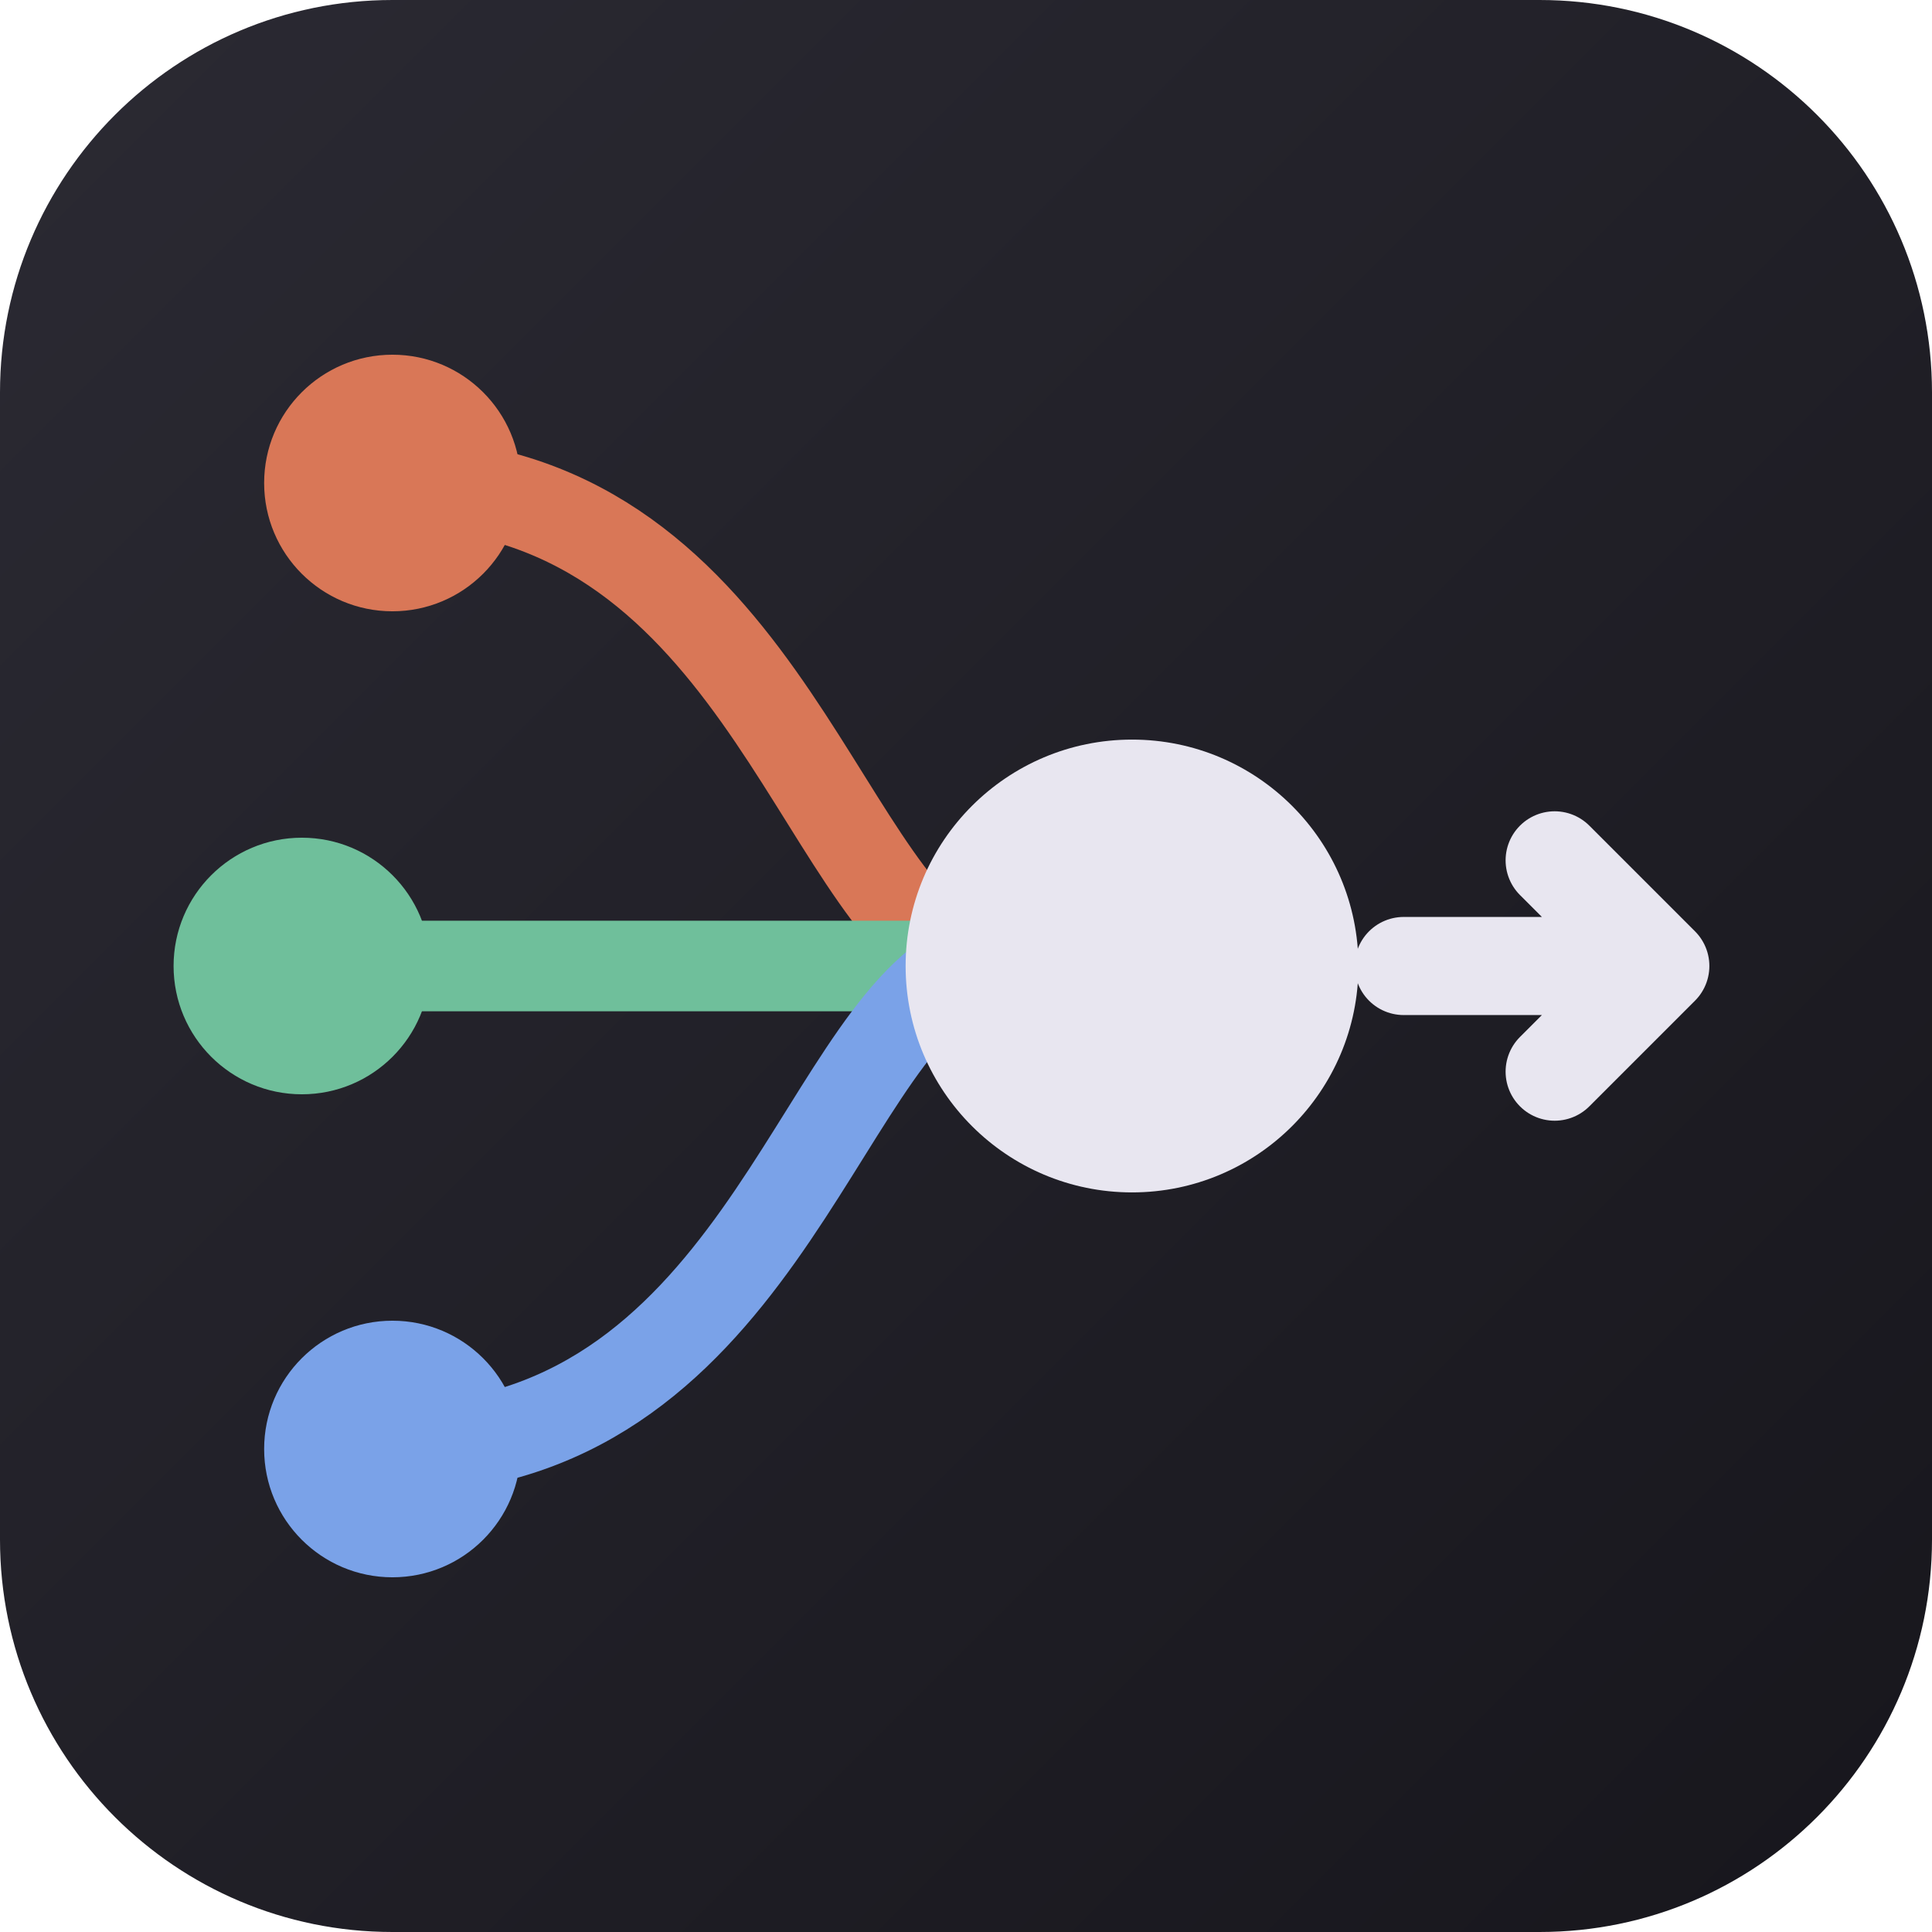
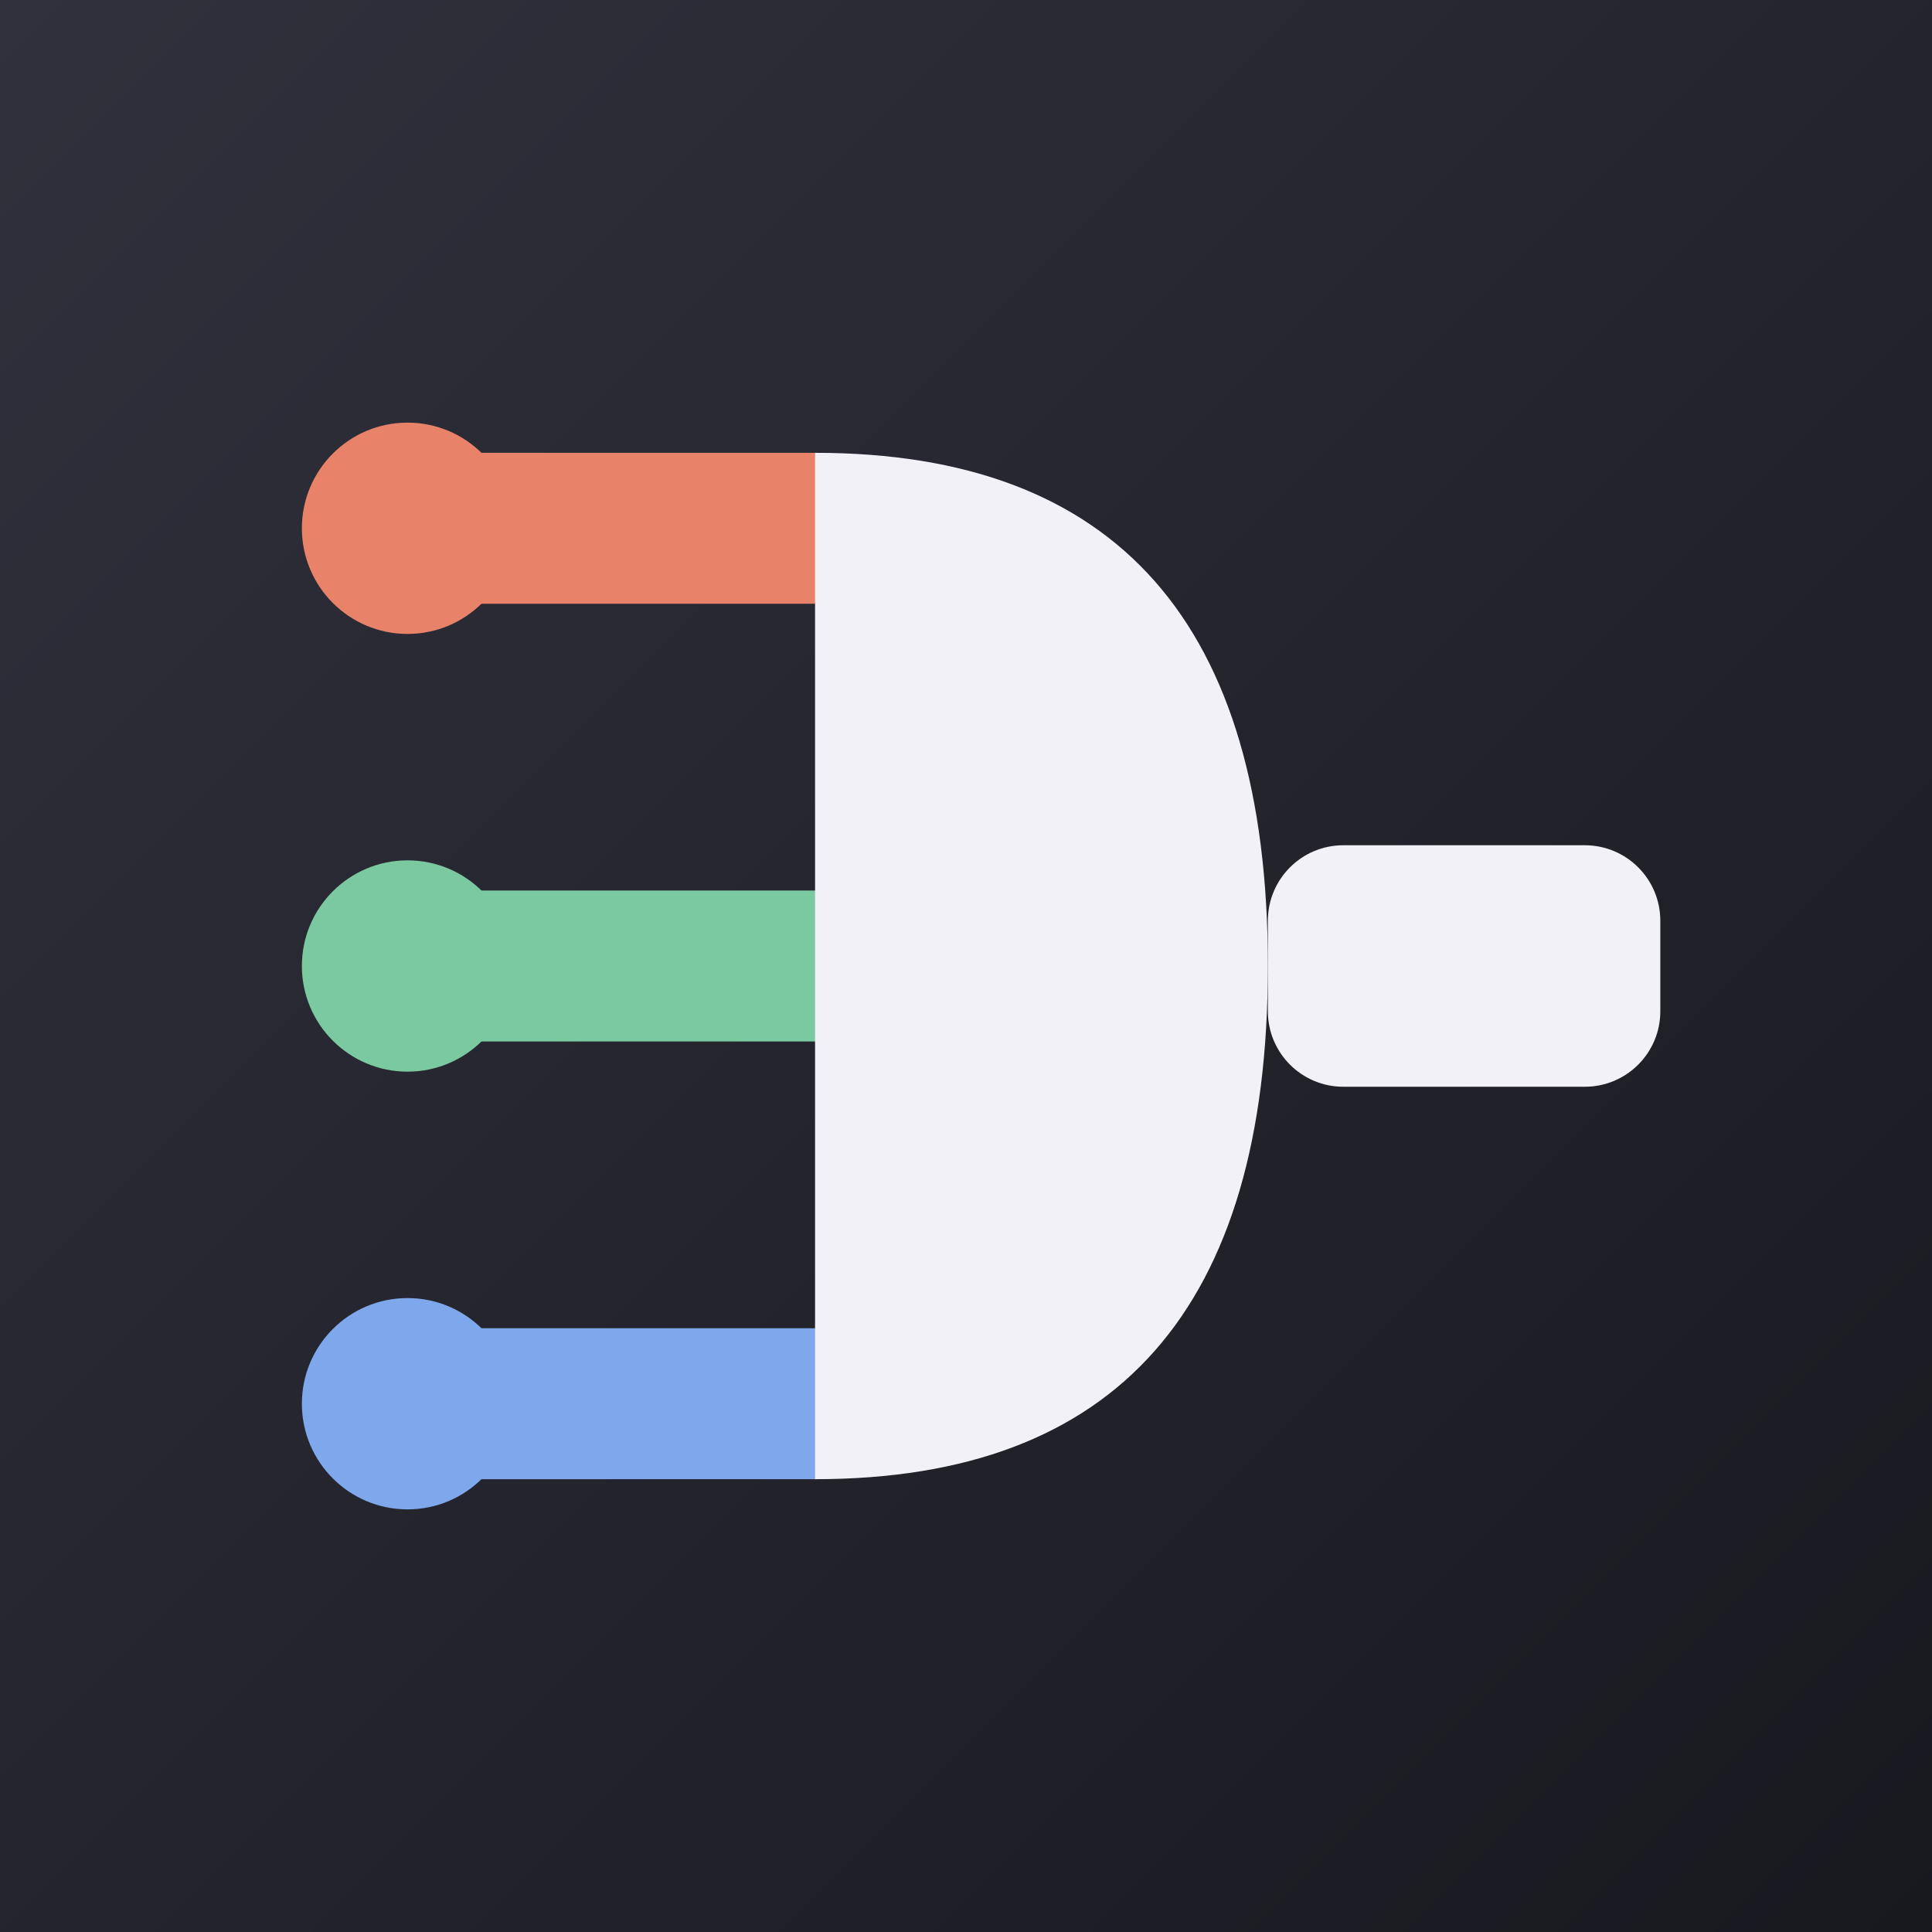
<svg xmlns="http://www.w3.org/2000/svg" width="256" height="256" viewBox="0 0 256 256">
  <defs>
    <linearGradient id="bg" x1="0" y1="0" x2="1" y2="1">
-       <stop offset="0" stop-color="#2b2a33" />
-       <stop offset="1" stop-color="#17161c" />
+       <stop offset="0" stop-color="#31313d" />
+       <stop offset="1" stop-color="#18181f" />
    </linearGradient>
  </defs>
-   <rect width="256" height="256" rx="52" fill="url(#bg)" />
-   <path d="M52 64 C 100 64 108 118 128 128" stroke="#D97757" stroke-width="12" fill="none" stroke-linecap="round" />
-   <path d="M40 128 H 122" stroke="#6FBF9B" stroke-width="12" fill="none" stroke-linecap="round" />
-   <path d="M52 192 C 100 192 108 138 128 128" stroke="#7AA2E8" stroke-width="12" fill="none" stroke-linecap="round" />
-   <circle cx="52" cy="64" r="17" fill="#D97757" />
-   <circle cx="40" cy="128" r="17" fill="#6FBF9B" />
-   <circle cx="52" cy="192" r="17" fill="#7AA2E8" />
-   <circle cx="150" cy="128" r="30" fill="#E8E6F0" />
-   <path d="M186 128 h34 m-14 -14 l14 14 l-14 14" stroke="#E8E6F0" stroke-width="13" fill="none" stroke-linecap="round" stroke-linejoin="round" />
+   <rect width="256" height="256" fill="url(#bg)" />
+   <g stroke-linecap="round" fill="none" stroke-width="20">
+     <path d="M54 70 H 108" stroke="#E8836A" />
+     <path d="M54 128 H 108" stroke="#7BC9A0" />
+     <path d="M54 186 H 108" stroke="#7FA8EC" />
+   </g>
+   <circle cx="54" cy="70" r="14" fill="#E8836A" />
+   <circle cx="54" cy="128" r="14" fill="#7BC9A0" />
+   <circle cx="54" cy="186" r="14" fill="#7FA8EC" />
+   <path d="M108 60 Q 168 60 168 128 Q 168 196 108 196 Z" fill="#F3F1F8" />
+   <rect x="168" y="112" width="52" height="32" rx="10" fill="#F3F1F8" />
</svg>
